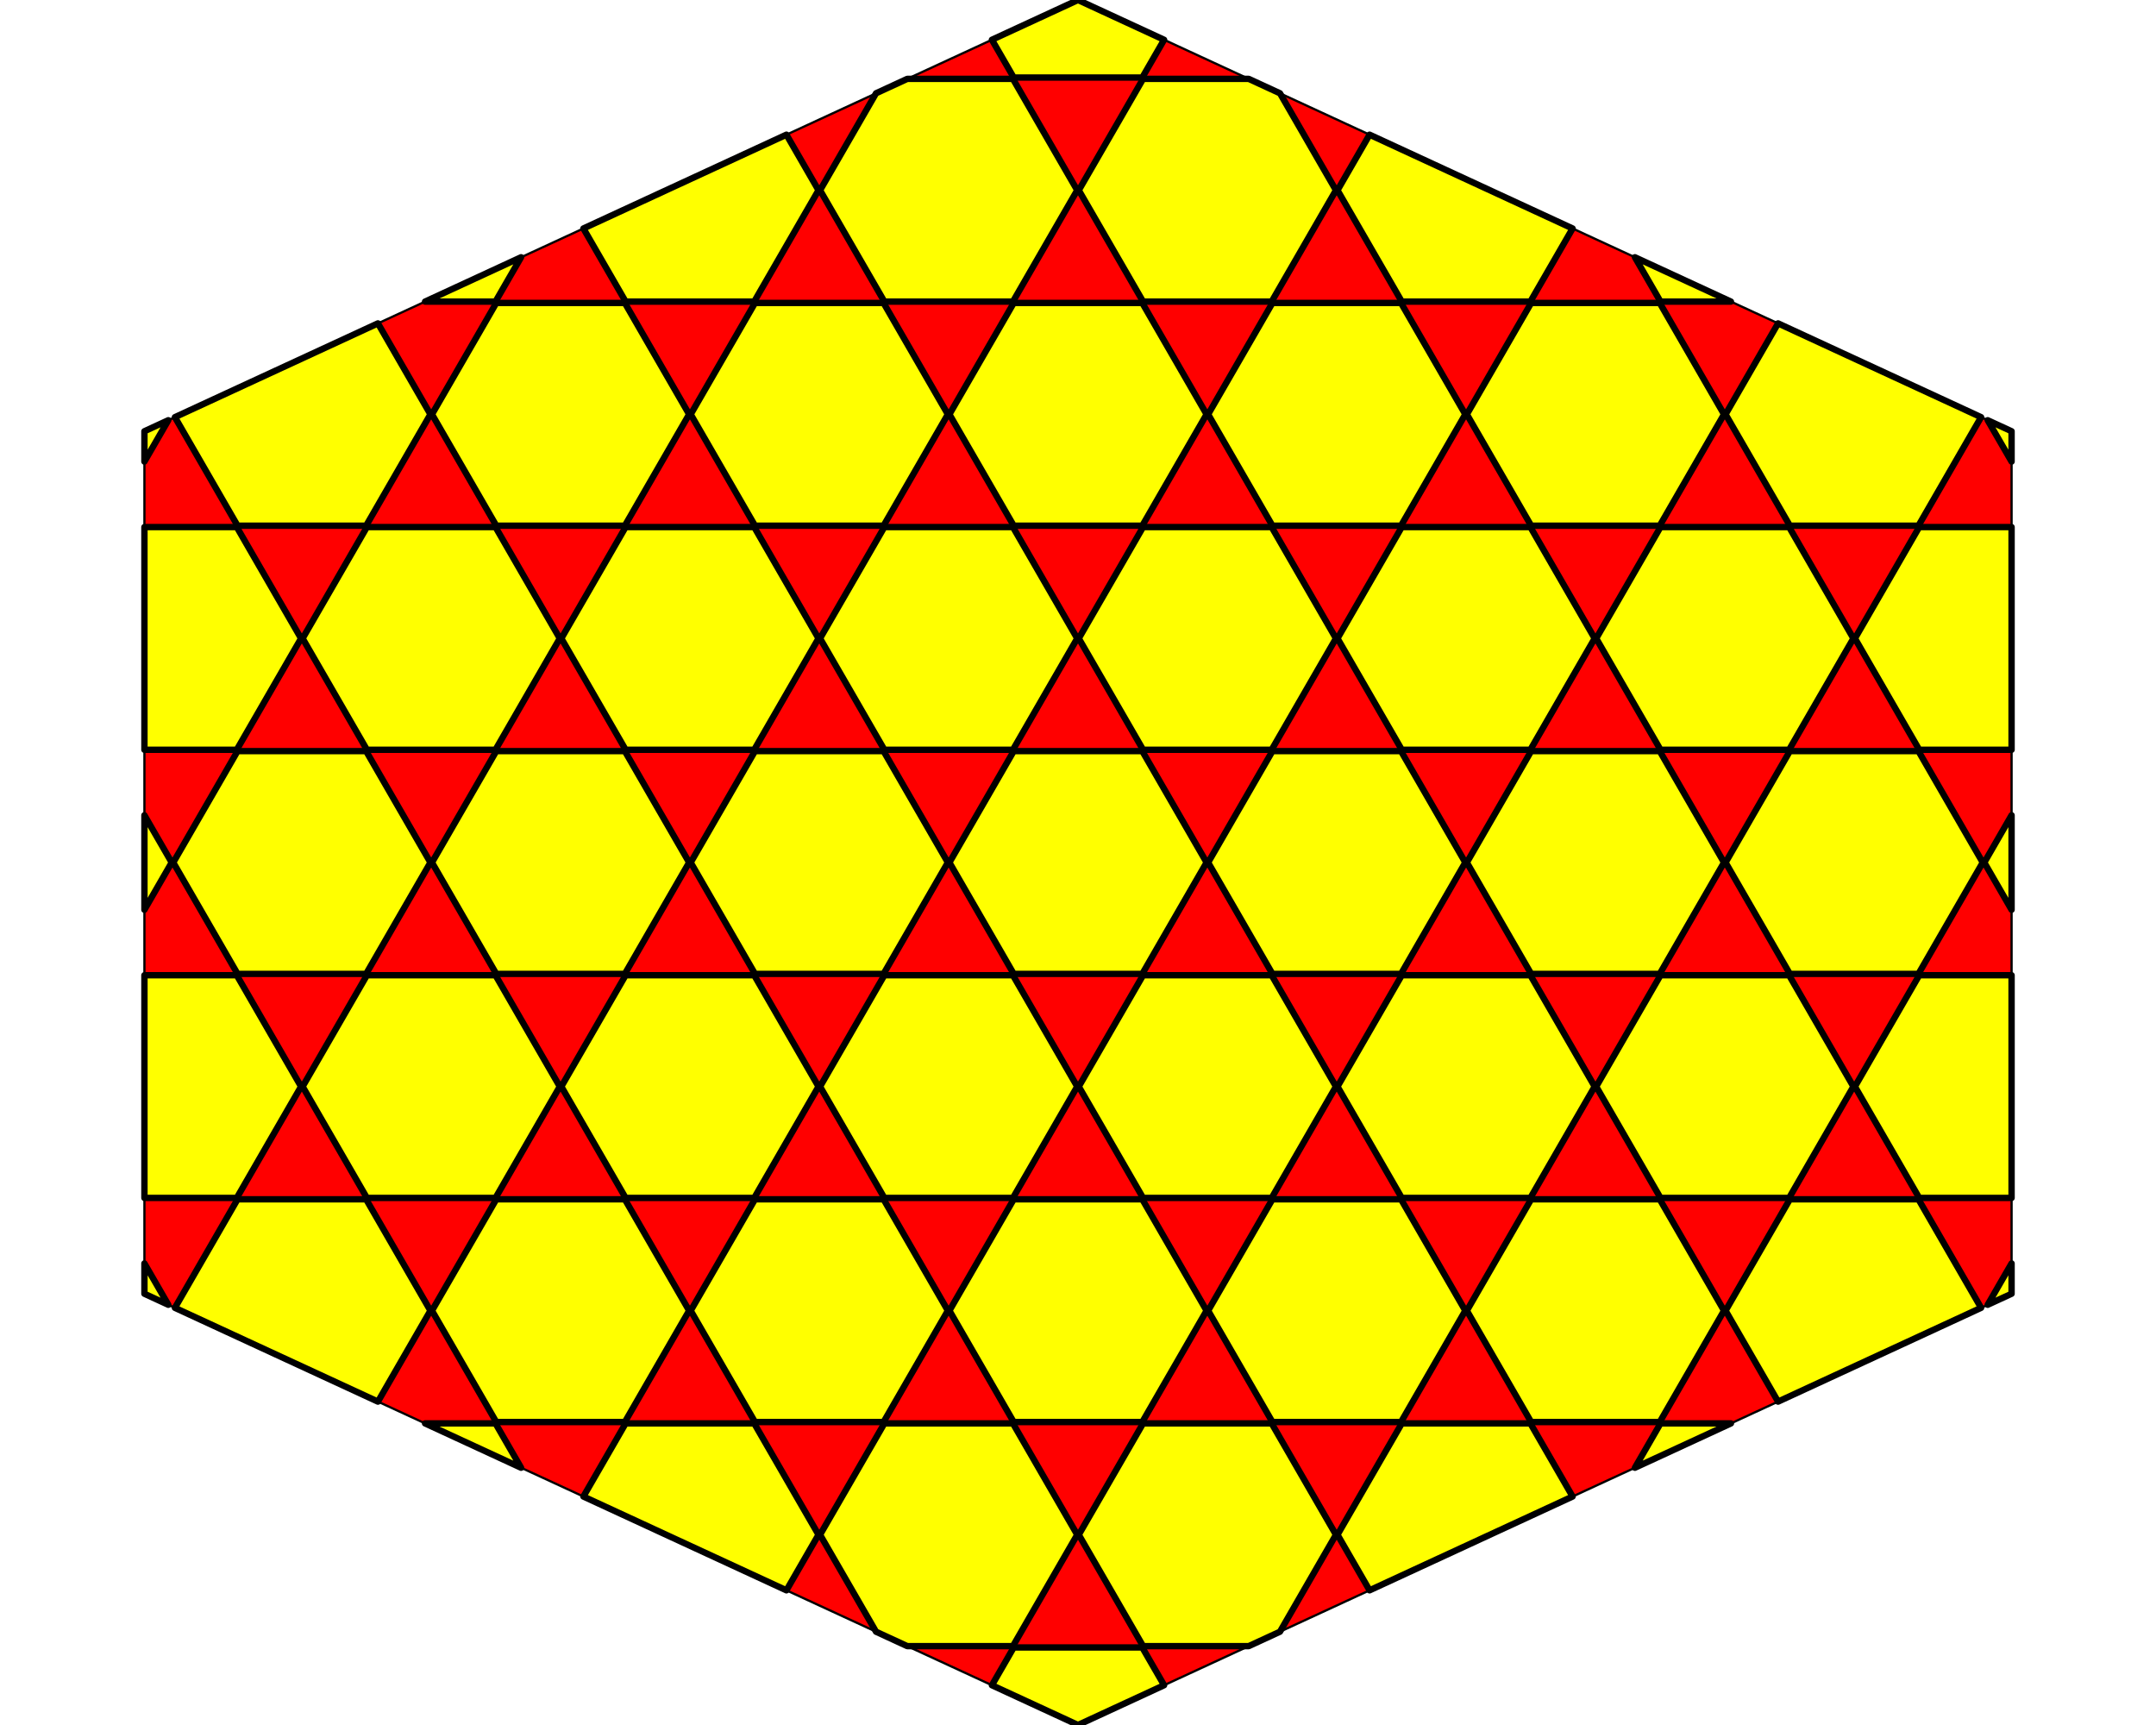
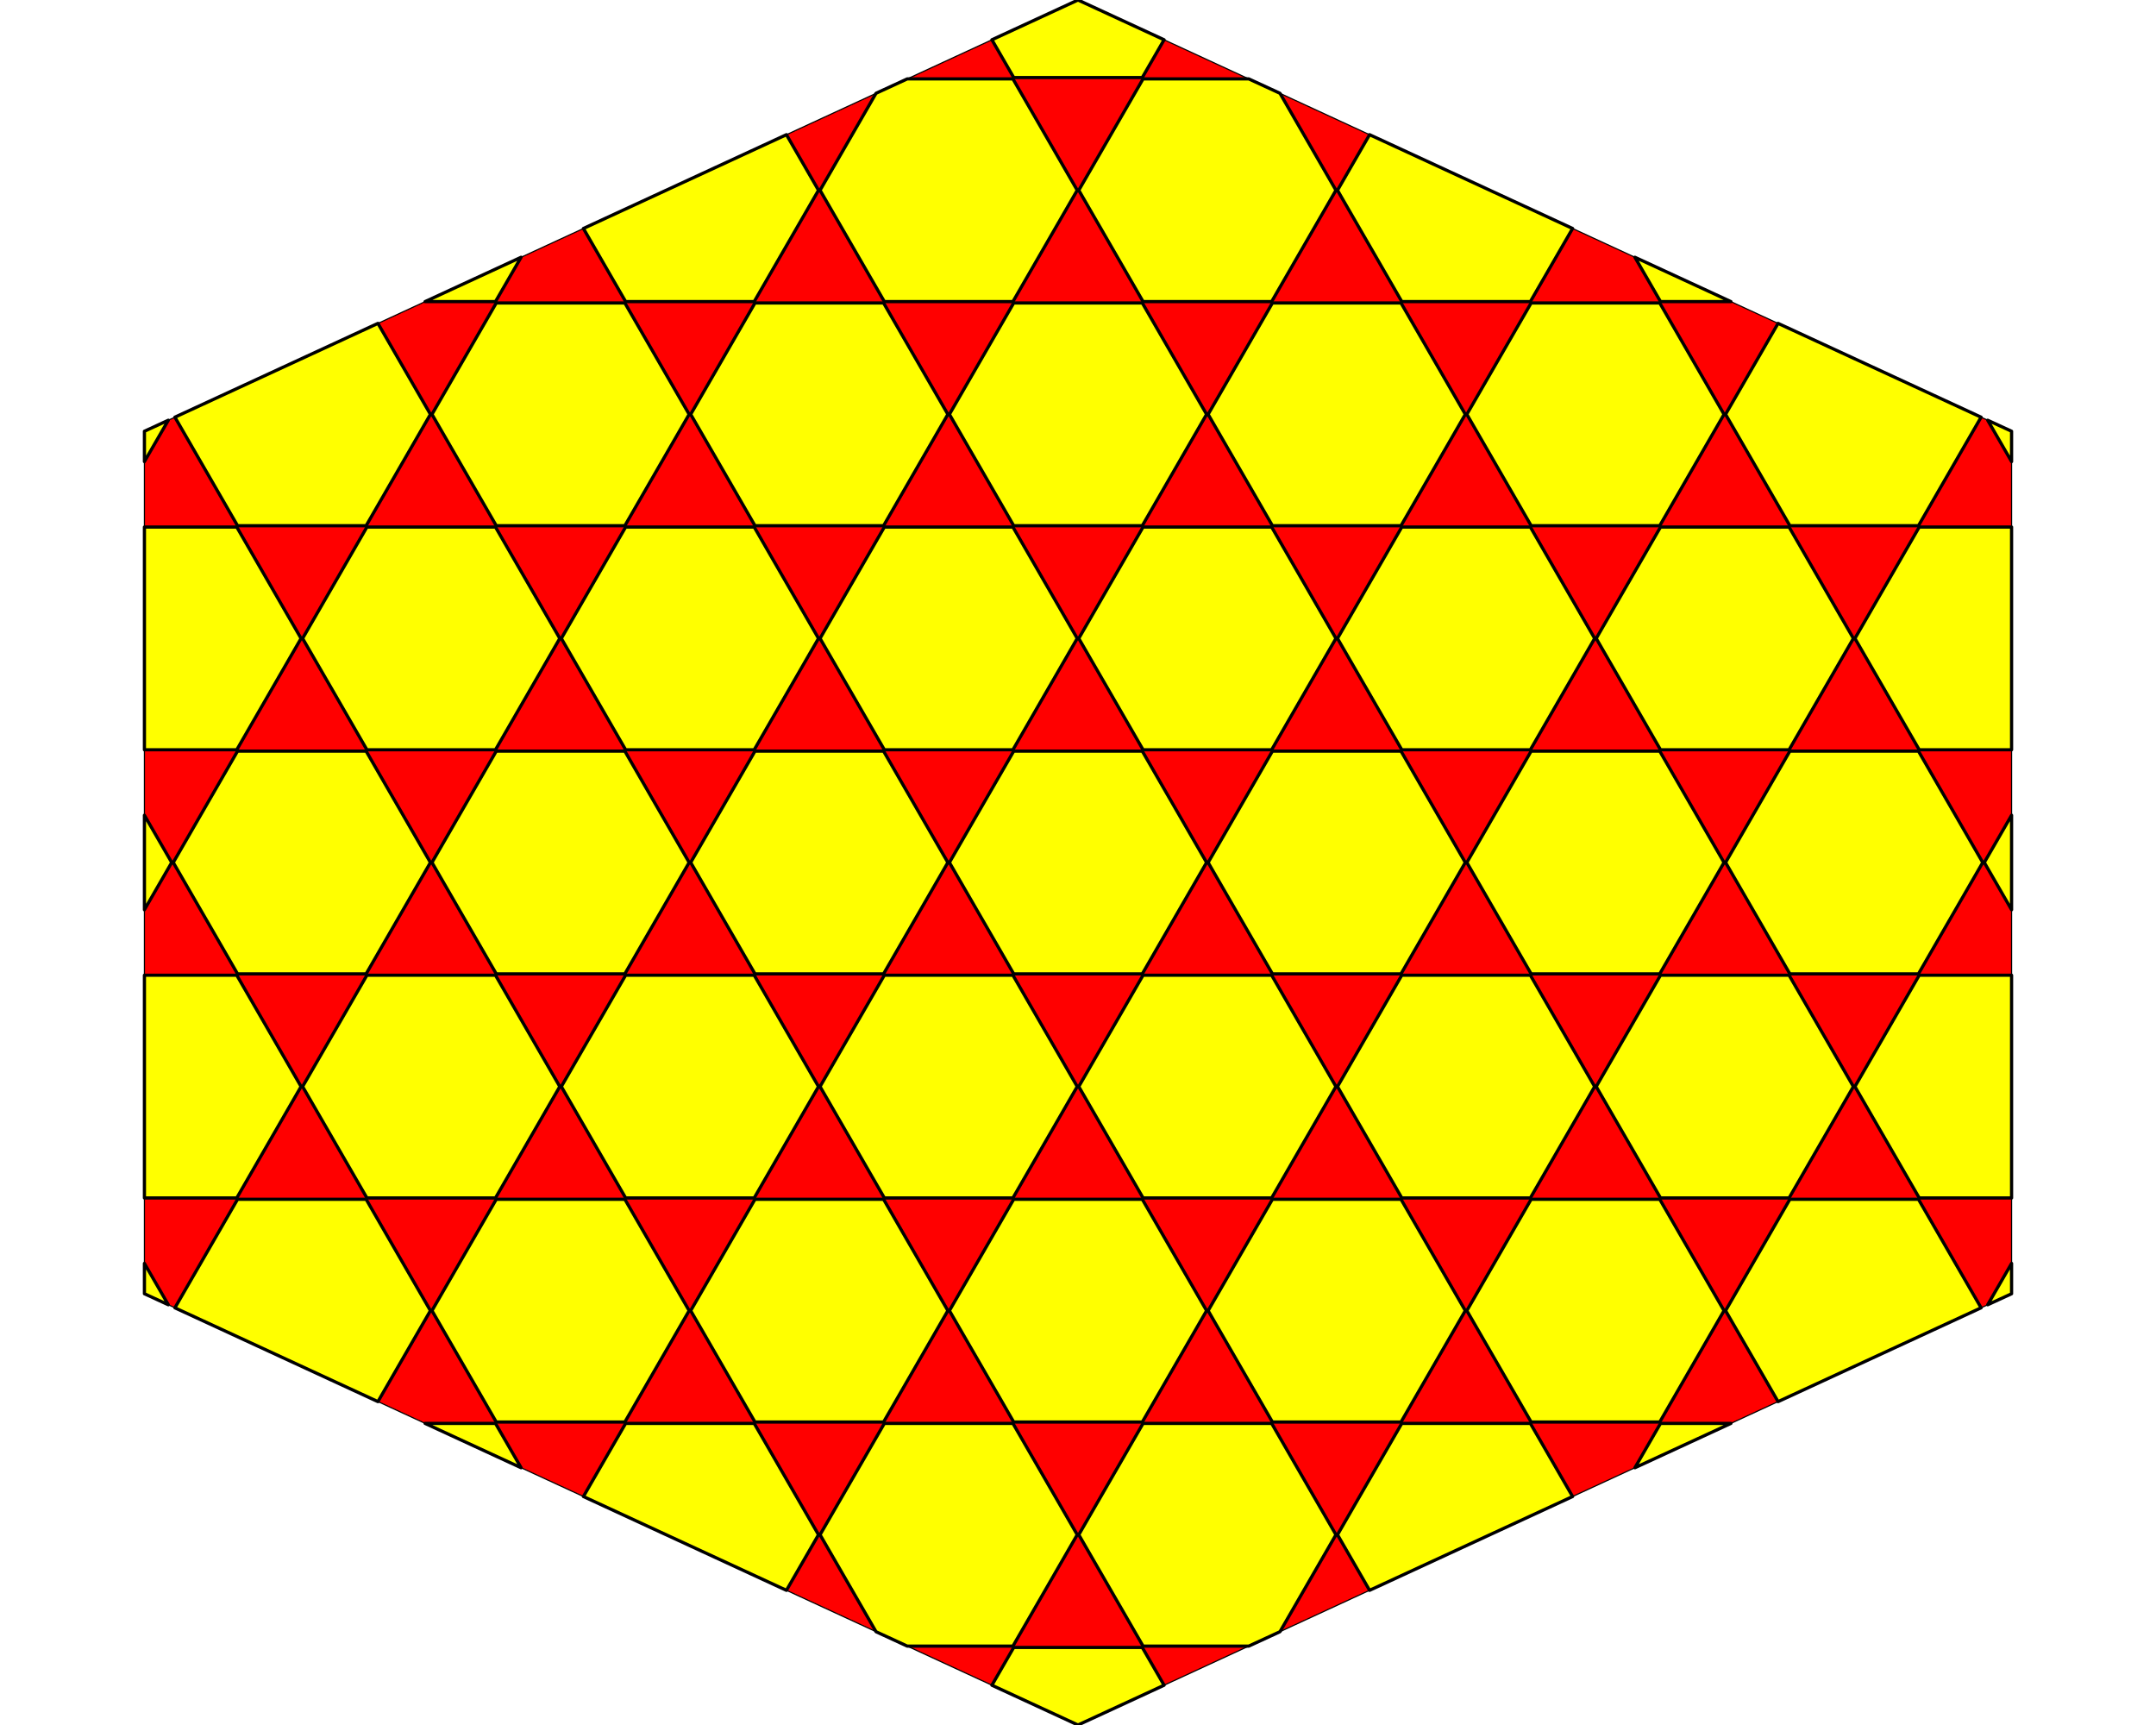
<svg xmlns="http://www.w3.org/2000/svg" class="svglite" data-engine-version="2.0" width="720.00pt" height="576.00pt" viewBox="0 0 720.00 576.00">
  <defs>
    <style type="text/css">
    .svglite line, .svglite polyline, .svglite polygon, .svglite path, .svglite rect, .svglite circle {
      fill: none;
      stroke: #000000;
      stroke-linecap: round;
      stroke-linejoin: round;
      stroke-miterlimit: 10.00;
    }
  </style>
  </defs>
  <rect width="100%" height="100%" style="stroke: none; fill: #FFFFFF;" />
  <defs>
    <clipPath id="cpMC4wMHw3MjAuMDB8MC4wMHw1NzYuMDA=">
      <rect x="0.00" y="0.00" width="720.00" height="576.00" />
    </clipPath>
  </defs>
  <g clip-path="url(#cpMC4wMHw3MjAuMDB8MC4wMHw1NzYuMDA=)">
-     <polygon points="360.00,0.00 48.23,144.00 48.23,432.00 360.00,576.00 671.77,432.00 671.77,144.00 " style="stroke-width: 0.75; fill: #FF0000;" />
-     <polygon points="79.33,250.81 57.86,288.00 79.33,325.19 122.27,325.19 143.74,288.00 122.27,250.81 " style="stroke-width: 2.13; fill: #FFFF00;" />
-     <polygon points="122.53,325.64 101.06,362.82 122.53,400.01 165.47,400.01 186.94,362.82 165.47,325.64 " style="stroke-width: 2.13; fill: #FFFF00;" />
-     <polygon points="122.53,175.99 101.06,213.18 122.53,250.36 165.47,250.36 186.94,213.18 165.47,175.99 " style="stroke-width: 2.13; fill: #FFFF00;" />
-     <polygon points="165.73,400.46 144.26,437.65 165.73,474.84 208.67,474.84 230.14,437.65 208.67,400.46 " style="stroke-width: 2.13; fill: #FFFF00;" />
-     <polygon points="165.73,250.81 144.26,288.00 165.73,325.19 208.67,325.19 230.14,288.00 208.67,250.81 " style="stroke-width: 2.13; fill: #FFFF00;" />
-     <polygon points="165.73,101.16 144.26,138.35 165.73,175.54 208.67,175.54 230.14,138.35 208.67,101.16 " style="stroke-width: 2.13; fill: #FFFF00;" />
-     <polygon points="208.93,325.64 187.46,362.82 208.93,400.01 251.87,400.01 273.34,362.82 251.87,325.64 " style="stroke-width: 2.13; fill: #FFFF00;" />
-     <polygon points="208.93,175.99 187.46,213.18 208.93,250.36 251.87,250.36 273.34,213.18 251.87,175.99 " style="stroke-width: 2.13; fill: #FFFF00;" />
-     <polygon points="252.13,400.46 230.66,437.65 252.13,474.84 295.07,474.84 316.54,437.65 295.07,400.46 " style="stroke-width: 2.13; fill: #FFFF00;" />
-     <polygon points="252.13,250.81 230.66,288.00 252.13,325.19 295.07,325.19 316.54,288.00 295.07,250.81 " style="stroke-width: 2.13; fill: #FFFF00;" />
-     <polygon points="252.13,101.16 230.66,138.35 252.13,175.54 295.07,175.54 316.54,138.35 295.07,101.16 " style="stroke-width: 2.13; fill: #FFFF00;" />
-     <polygon points="295.33,325.64 273.86,362.82 295.33,400.01 338.27,400.01 359.74,362.82 338.27,325.64 " style="stroke-width: 2.13; fill: #FFFF00;" />
-     <polygon points="295.33,175.99 273.86,213.18 295.33,250.36 338.27,250.36 359.74,213.18 338.27,175.99 " style="stroke-width: 2.13; fill: #FFFF00;" />
-     <polygon points="338.53,400.46 317.06,437.65 338.53,474.84 381.47,474.84 402.94,437.65 381.47,400.46 " style="stroke-width: 2.13; fill: #FFFF00;" />
-     <polygon points="338.53,250.81 317.06,288.00 338.53,325.19 381.47,325.19 402.94,288.00 381.47,250.81 " style="stroke-width: 2.13; fill: #FFFF00;" />
-     <polygon points="338.53,101.16 317.06,138.35 338.53,175.54 381.47,175.54 402.94,138.35 381.47,101.16 " style="stroke-width: 2.13; fill: #FFFF00;" />
-     <polygon points="381.73,325.64 360.26,362.82 381.73,400.01 424.67,400.01 446.14,362.82 424.67,325.64 " style="stroke-width: 2.13; fill: #FFFF00;" />
-     <polygon points="381.73,175.99 360.26,213.18 381.73,250.36 424.67,250.36 446.14,213.18 424.67,175.99 " style="stroke-width: 2.13; fill: #FFFF00;" />
-     <polygon points="424.93,400.46 403.46,437.65 424.93,474.84 467.87,474.84 489.34,437.65 467.87,400.46 " style="stroke-width: 2.13; fill: #FFFF00;" />
-     <polygon points="424.93,250.81 403.46,288.00 424.93,325.19 467.87,325.19 489.34,288.00 467.87,250.81 " style="stroke-width: 2.13; fill: #FFFF00;" />
-     <polygon points="424.93,101.16 403.46,138.35 424.93,175.54 467.87,175.54 489.34,138.35 467.87,101.16 " style="stroke-width: 2.13; fill: #FFFF00;" />
-     <polygon points="468.13,325.64 446.66,362.82 468.13,400.01 511.07,400.01 532.54,362.82 511.07,325.64 " style="stroke-width: 2.13; fill: #FFFF00;" />
-     <polygon points="468.13,175.99 446.66,213.18 468.13,250.36 511.07,250.36 532.54,213.18 511.07,175.99 " style="stroke-width: 2.13; fill: #FFFF00;" />
-     <polygon points="511.33,400.46 489.86,437.65 511.33,474.84 554.27,474.84 575.74,437.65 554.27,400.46 " style="stroke-width: 2.13; fill: #FFFF00;" />
-     <polygon points="511.33,250.81 489.86,288.00 511.33,325.19 554.27,325.19 575.74,288.00 554.27,250.81 " style="stroke-width: 2.13; fill: #FFFF00;" />
-     <polygon points="511.33,101.16 489.86,138.35 511.33,175.54 554.27,175.54 575.74,138.35 554.27,101.16 " style="stroke-width: 2.13; fill: #FFFF00;" />
-     <polygon points="554.53,325.64 533.06,362.82 554.53,400.01 597.47,400.01 618.94,362.82 597.47,325.64 " style="stroke-width: 2.13; fill: #FFFF00;" />
-     <polygon points="554.53,175.99 533.06,213.18 554.53,250.36 597.47,250.36 618.94,213.18 597.47,175.99 " style="stroke-width: 2.13; fill: #FFFF00;" />
-     <polygon points="597.73,250.81 576.26,288.00 597.73,325.19 640.67,325.19 662.14,288.00 640.67,250.81 " style="stroke-width: 2.13; fill: #FFFF00;" />
-     <polygon points="57.34,288.00 48.23,303.78 48.23,272.22 57.34,288.00 " style="stroke-width: 2.13; fill: #FFFF00;" />
-     <polygon points="56.21,435.68 48.23,432.00 48.23,421.87 56.21,435.68 " style="stroke-width: 2.13; fill: #FFFF00;" />
-     <polygon points="48.23,154.13 48.23,144.00 56.21,140.32 48.23,154.13 " style="stroke-width: 2.13; fill: #FFFF00;" />
-     <polygon points="79.07,325.64 100.54,362.82 79.07,400.01 48.23,400.01 48.23,325.64 79.07,325.64 " style="stroke-width: 2.13; fill: #FFFF00;" />
-     <polygon points="79.07,175.99 100.54,213.18 79.07,250.36 48.23,250.36 48.23,175.99 79.07,175.99 " style="stroke-width: 2.13; fill: #FFFF00;" />
-     <polygon points="79.33,400.46 122.27,400.46 143.74,437.65 126.21,468.02 58.41,436.70 79.33,400.46 " style="stroke-width: 2.13; fill: #FFFF00;" />
-     <polygon points="143.74,138.35 122.27,175.54 79.33,175.54 58.41,139.30 126.21,107.98 143.74,138.35 " style="stroke-width: 2.13; fill: #FFFF00;" />
-     <polygon points="165.47,475.29 174.02,490.10 141.95,475.29 165.47,475.29 " style="stroke-width: 2.13; fill: #FFFF00;" />
-     <polygon points="165.47,100.71 141.95,100.71 174.02,85.90 165.47,100.71 " style="stroke-width: 2.13; fill: #FFFF00;" />
-     <polygon points="273.34,63.53 251.87,100.71 208.93,100.71 194.83,76.29 262.63,44.97 273.34,63.53 " style="stroke-width: 2.13; fill: #FFFF00;" />
-     <polygon points="208.93,475.29 251.87,475.29 273.34,512.47 262.63,531.03 194.83,499.71 208.93,475.29 " style="stroke-width: 2.13; fill: #FFFF00;" />
-     <polygon points="273.86,512.47 295.33,475.29 338.27,475.29 359.74,512.47 338.27,549.66 302.98,549.66 292.55,544.85 273.86,512.47 " style="stroke-width: 2.13; fill: #FFFF00;" />
-     <polygon points="338.27,26.34 359.74,63.53 338.27,100.71 295.33,100.71 273.86,63.53 292.55,31.15 302.98,26.34 338.27,26.34 " style="stroke-width: 2.13; fill: #FFFF00;" />
-     <polygon points="338.53,550.11 381.47,550.11 388.75,562.72 360.00,576.00 331.25,562.72 338.53,550.11 " style="stroke-width: 2.13; fill: #FFFF00;" />
-     <polygon points="381.47,25.89 338.53,25.89 331.25,13.28 360.00,0.00 388.75,13.28 381.47,25.89 " style="stroke-width: 2.13; fill: #FFFF00;" />
-     <polygon points="381.73,549.66 360.26,512.47 381.73,475.29 424.67,475.29 446.14,512.47 427.45,544.85 417.02,549.66 381.73,549.66 " style="stroke-width: 2.13; fill: #FFFF00;" />
-     <polygon points="446.14,63.53 424.67,100.71 381.73,100.71 360.26,63.53 381.73,26.34 417.02,26.34 427.45,31.15 446.14,63.53 " style="stroke-width: 2.13; fill: #FFFF00;" />
-     <polygon points="446.66,512.47 468.13,475.29 511.07,475.29 525.17,499.71 457.37,531.03 446.66,512.47 " style="stroke-width: 2.13; fill: #FFFF00;" />
-     <polygon points="511.07,100.71 468.13,100.71 446.66,63.53 457.37,44.97 525.17,76.29 511.07,100.71 " style="stroke-width: 2.13; fill: #FFFF00;" />
-     <polygon points="554.53,475.29 578.05,475.29 545.98,490.10 554.53,475.29 " style="stroke-width: 2.13; fill: #FFFF00;" />
-     <polygon points="554.53,100.71 545.98,85.90 578.05,100.71 554.53,100.71 " style="stroke-width: 2.13; fill: #FFFF00;" />
-     <polygon points="576.26,437.65 597.73,400.46 640.67,400.46 661.59,436.70 593.79,468.02 576.26,437.65 " style="stroke-width: 2.13; fill: #FFFF00;" />
-     <polygon points="640.67,175.54 597.73,175.54 576.26,138.35 593.79,107.98 661.59,139.30 640.67,175.54 " style="stroke-width: 2.13; fill: #FFFF00;" />
-     <polygon points="640.93,400.01 619.46,362.82 640.93,325.64 671.77,325.64 671.77,400.01 640.93,400.01 " style="stroke-width: 2.13; fill: #FFFF00;" />
-     <polygon points="640.93,250.36 619.46,213.18 640.93,175.99 671.77,175.99 671.77,250.36 640.93,250.36 " style="stroke-width: 2.13; fill: #FFFF00;" />
-     <polygon points="671.77,421.87 671.77,432.00 663.79,435.68 671.77,421.87 " style="stroke-width: 2.13; fill: #FFFF00;" />
-     <polygon points="662.66,288.00 671.77,272.22 671.77,303.78 662.66,288.00 " style="stroke-width: 2.13; fill: #FFFF00;" />
-     <polygon points="663.79,140.32 671.77,144.00 671.77,154.13 663.79,140.32 " style="stroke-width: 2.13; fill: #FFFF00;" />
+     <polygon points="360.00,0.00 48.23,144.00 48.23,432.00 360.00,576.00 671.77,432.00 671.77,144.00 " style="stroke-width: 0.38; fill: #FF0000;" />
+     <polygon points="79.33,250.81 57.86,288.00 79.33,325.19 122.27,325.19 143.74,288.00 122.27,250.81 " style="stroke-width: 1.07; fill: #FFFF00;" />
+     <polygon points="122.53,325.64 101.06,362.82 122.53,400.01 165.47,400.01 186.94,362.82 165.47,325.64 " style="stroke-width: 1.07; fill: #FFFF00;" />
+     <polygon points="122.53,175.99 101.06,213.18 122.53,250.36 165.47,250.36 186.94,213.18 165.47,175.99 " style="stroke-width: 1.07; fill: #FFFF00;" />
+     <polygon points="165.73,400.46 144.26,437.65 165.73,474.84 208.67,474.84 230.14,437.65 208.67,400.46 " style="stroke-width: 1.07; fill: #FFFF00;" />
+     <polygon points="165.73,250.81 144.26,288.00 165.73,325.19 208.67,325.19 230.14,288.00 208.67,250.81 " style="stroke-width: 1.07; fill: #FFFF00;" />
+     <polygon points="165.73,101.16 144.26,138.35 165.73,175.54 208.67,175.54 230.14,138.35 208.67,101.16 " style="stroke-width: 1.07; fill: #FFFF00;" />
+     <polygon points="208.93,325.64 187.46,362.82 208.93,400.01 251.87,400.01 273.34,362.82 251.87,325.64 " style="stroke-width: 1.07; fill: #FFFF00;" />
+     <polygon points="208.93,175.99 187.46,213.18 208.93,250.36 251.87,250.36 273.34,213.18 251.87,175.99 " style="stroke-width: 1.07; fill: #FFFF00;" />
+     <polygon points="252.13,400.46 230.66,437.65 252.13,474.84 295.07,474.84 316.54,437.65 295.07,400.46 " style="stroke-width: 1.07; fill: #FFFF00;" />
+     <polygon points="252.13,250.81 230.66,288.00 252.13,325.19 295.07,325.19 316.54,288.00 295.07,250.81 " style="stroke-width: 1.07; fill: #FFFF00;" />
+     <polygon points="252.13,101.16 230.66,138.35 252.13,175.54 295.07,175.54 316.54,138.35 295.07,101.16 " style="stroke-width: 1.07; fill: #FFFF00;" />
+     <polygon points="295.33,325.64 273.86,362.82 295.33,400.01 338.27,400.01 359.74,362.82 338.27,325.64 " style="stroke-width: 1.07; fill: #FFFF00;" />
+     <polygon points="295.33,175.99 273.86,213.18 295.33,250.36 338.27,250.36 359.74,213.18 338.27,175.99 " style="stroke-width: 1.07; fill: #FFFF00;" />
+     <polygon points="338.53,400.46 317.06,437.65 338.53,474.84 381.47,474.84 402.94,437.65 381.47,400.46 " style="stroke-width: 1.07; fill: #FFFF00;" />
+     <polygon points="338.53,250.81 317.06,288.00 338.53,325.19 381.47,325.19 402.94,288.00 381.47,250.81 " style="stroke-width: 1.07; fill: #FFFF00;" />
+     <polygon points="338.53,101.16 317.06,138.35 338.53,175.54 381.47,175.54 402.94,138.35 381.47,101.16 " style="stroke-width: 1.07; fill: #FFFF00;" />
+     <polygon points="381.73,325.64 360.26,362.82 381.73,400.01 424.67,400.01 446.14,362.82 424.67,325.64 " style="stroke-width: 1.07; fill: #FFFF00;" />
+     <polygon points="381.73,175.99 360.26,213.18 381.73,250.36 424.67,250.36 446.14,213.18 424.67,175.99 " style="stroke-width: 1.07; fill: #FFFF00;" />
+     <polygon points="424.93,400.46 403.46,437.65 424.93,474.84 467.87,474.84 489.34,437.65 467.87,400.46 " style="stroke-width: 1.07; fill: #FFFF00;" />
+     <polygon points="424.93,250.81 403.46,288.00 424.93,325.19 467.87,325.19 489.34,288.00 467.87,250.81 " style="stroke-width: 1.07; fill: #FFFF00;" />
+     <polygon points="424.93,101.16 403.46,138.35 424.93,175.54 467.87,175.54 489.34,138.35 467.87,101.16 " style="stroke-width: 1.07; fill: #FFFF00;" />
+     <polygon points="468.13,325.64 446.66,362.82 468.13,400.01 511.07,400.01 532.54,362.82 511.07,325.64 " style="stroke-width: 1.07; fill: #FFFF00;" />
+     <polygon points="468.13,175.99 446.66,213.18 468.13,250.36 511.07,250.36 532.54,213.18 511.07,175.99 " style="stroke-width: 1.07; fill: #FFFF00;" />
+     <polygon points="511.33,400.46 489.86,437.65 511.33,474.84 554.27,474.84 575.74,437.65 554.27,400.46 " style="stroke-width: 1.07; fill: #FFFF00;" />
+     <polygon points="511.33,250.81 489.86,288.00 511.33,325.19 554.27,325.19 575.74,288.00 554.27,250.81 " style="stroke-width: 1.07; fill: #FFFF00;" />
+     <polygon points="511.33,101.16 489.86,138.35 511.33,175.54 554.27,175.54 575.74,138.35 554.27,101.16 " style="stroke-width: 1.07; fill: #FFFF00;" />
+     <polygon points="554.53,325.64 533.06,362.82 554.53,400.01 597.47,400.01 618.94,362.82 597.47,325.64 " style="stroke-width: 1.07; fill: #FFFF00;" />
+     <polygon points="554.53,175.99 533.06,213.18 554.53,250.36 597.47,250.36 618.94,213.18 597.47,175.99 " style="stroke-width: 1.07; fill: #FFFF00;" />
+     <polygon points="597.73,250.81 576.26,288.00 597.73,325.19 640.67,325.19 662.14,288.00 640.67,250.81 " style="stroke-width: 1.07; fill: #FFFF00;" />
+     <polygon points="57.34,288.00 48.23,303.78 48.23,272.22 57.34,288.00 " style="stroke-width: 1.07; fill: #FFFF00;" />
+     <polygon points="56.21,435.68 48.23,432.00 48.23,421.87 56.21,435.68 " style="stroke-width: 1.07; fill: #FFFF00;" />
+     <polygon points="48.23,154.13 48.23,144.00 56.21,140.32 48.23,154.13 " style="stroke-width: 1.07; fill: #FFFF00;" />
+     <polygon points="79.07,325.64 100.54,362.82 79.07,400.01 48.23,400.01 48.23,325.64 79.07,325.64 " style="stroke-width: 1.07; fill: #FFFF00;" />
+     <polygon points="79.07,175.99 100.54,213.18 79.07,250.36 48.23,250.36 48.23,175.99 79.07,175.99 " style="stroke-width: 1.07; fill: #FFFF00;" />
+     <polygon points="79.33,400.46 122.27,400.46 143.74,437.65 126.21,468.02 58.41,436.70 79.33,400.46 " style="stroke-width: 1.07; fill: #FFFF00;" />
+     <polygon points="143.74,138.35 122.27,175.54 79.33,175.54 58.41,139.30 126.21,107.98 143.74,138.35 " style="stroke-width: 1.07; fill: #FFFF00;" />
+     <polygon points="165.47,475.29 174.02,490.10 141.95,475.29 165.47,475.29 " style="stroke-width: 1.07; fill: #FFFF00;" />
+     <polygon points="165.47,100.71 141.95,100.71 174.02,85.90 165.47,100.71 " style="stroke-width: 1.07; fill: #FFFF00;" />
+     <polygon points="273.34,63.53 251.87,100.71 208.93,100.71 194.83,76.29 262.63,44.97 273.34,63.53 " style="stroke-width: 1.07; fill: #FFFF00;" />
+     <polygon points="208.93,475.29 251.87,475.29 273.34,512.47 262.63,531.03 194.83,499.71 208.93,475.29 " style="stroke-width: 1.07; fill: #FFFF00;" />
+     <polygon points="273.86,512.47 295.33,475.29 338.27,475.29 359.74,512.47 338.27,549.66 302.98,549.66 292.55,544.85 273.86,512.47 " style="stroke-width: 1.07; fill: #FFFF00;" />
+     <polygon points="338.27,26.34 359.74,63.53 338.27,100.71 295.33,100.71 273.86,63.53 292.55,31.15 302.98,26.34 338.27,26.34 " style="stroke-width: 1.07; fill: #FFFF00;" />
+     <polygon points="338.53,550.11 381.47,550.11 388.75,562.72 360.00,576.00 331.25,562.72 338.53,550.11 " style="stroke-width: 1.07; fill: #FFFF00;" />
+     <polygon points="381.47,25.89 338.53,25.89 331.25,13.28 360.00,0.00 388.75,13.28 381.47,25.89 " style="stroke-width: 1.07; fill: #FFFF00;" />
+     <polygon points="381.73,549.66 360.26,512.47 381.73,475.29 424.67,475.29 446.14,512.47 427.45,544.85 417.02,549.66 381.73,549.66 " style="stroke-width: 1.07; fill: #FFFF00;" />
+     <polygon points="446.14,63.53 424.67,100.71 381.73,100.71 360.26,63.53 381.73,26.34 417.02,26.34 427.45,31.15 446.14,63.53 " style="stroke-width: 1.07; fill: #FFFF00;" />
+     <polygon points="446.66,512.47 468.13,475.29 511.07,475.29 525.17,499.71 457.37,531.03 446.66,512.47 " style="stroke-width: 1.07; fill: #FFFF00;" />
+     <polygon points="511.07,100.71 468.13,100.71 446.66,63.53 457.37,44.97 525.17,76.29 511.07,100.71 " style="stroke-width: 1.07; fill: #FFFF00;" />
+     <polygon points="554.53,475.29 578.05,475.29 545.98,490.10 554.53,475.29 " style="stroke-width: 1.07; fill: #FFFF00;" />
+     <polygon points="554.53,100.71 545.98,85.90 578.05,100.71 554.53,100.71 " style="stroke-width: 1.07; fill: #FFFF00;" />
+     <polygon points="576.26,437.65 597.73,400.46 640.67,400.46 661.59,436.70 593.79,468.02 576.26,437.65 " style="stroke-width: 1.07; fill: #FFFF00;" />
+     <polygon points="640.67,175.54 597.73,175.54 576.26,138.35 593.79,107.98 661.59,139.30 640.67,175.54 " style="stroke-width: 1.07; fill: #FFFF00;" />
+     <polygon points="640.93,400.01 619.46,362.82 640.93,325.64 671.77,325.64 671.77,400.01 640.93,400.01 " style="stroke-width: 1.07; fill: #FFFF00;" />
+     <polygon points="640.93,250.36 619.46,213.18 640.93,175.99 671.77,175.99 671.77,250.36 640.93,250.36 " style="stroke-width: 1.07; fill: #FFFF00;" />
+     <polygon points="671.77,421.87 671.77,432.00 663.79,435.68 671.77,421.87 " style="stroke-width: 1.07; fill: #FFFF00;" />
+     <polygon points="662.66,288.00 671.77,272.22 671.77,303.78 662.66,288.00 " style="stroke-width: 1.07; fill: #FFFF00;" />
+     <polygon points="663.79,140.32 671.77,144.00 671.77,154.13 663.79,140.32 " style="stroke-width: 1.07; fill: #FFFF00;" />
  </g>
</svg>
